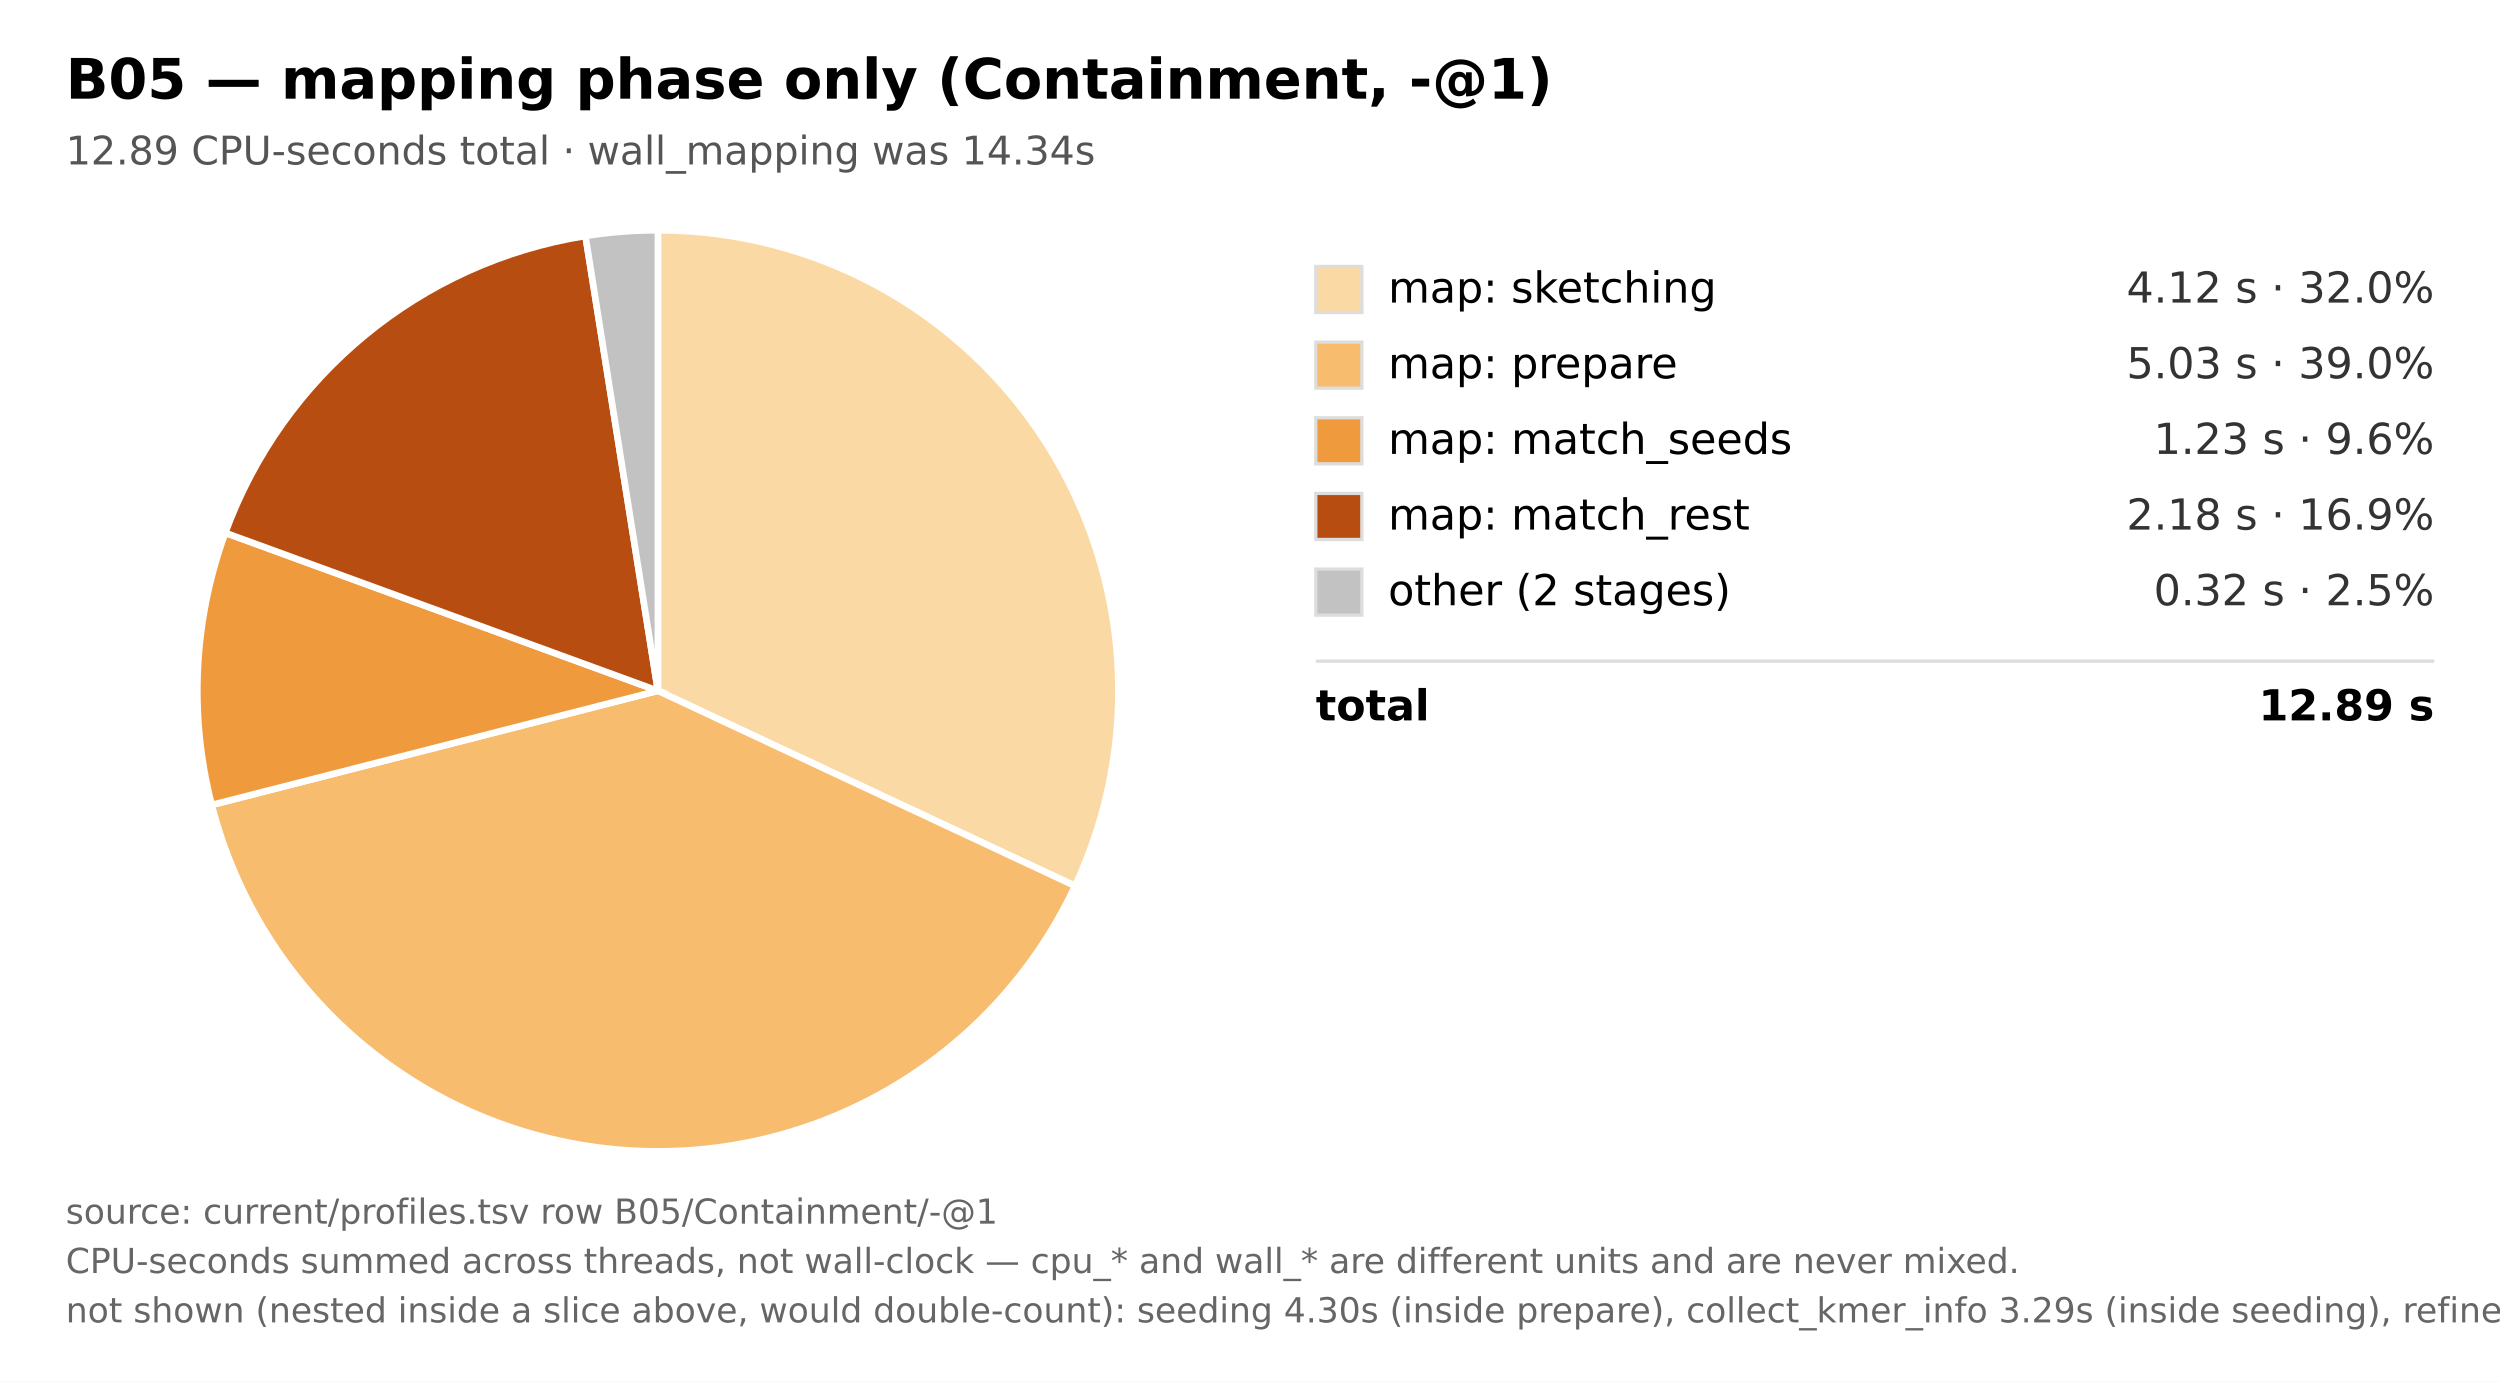
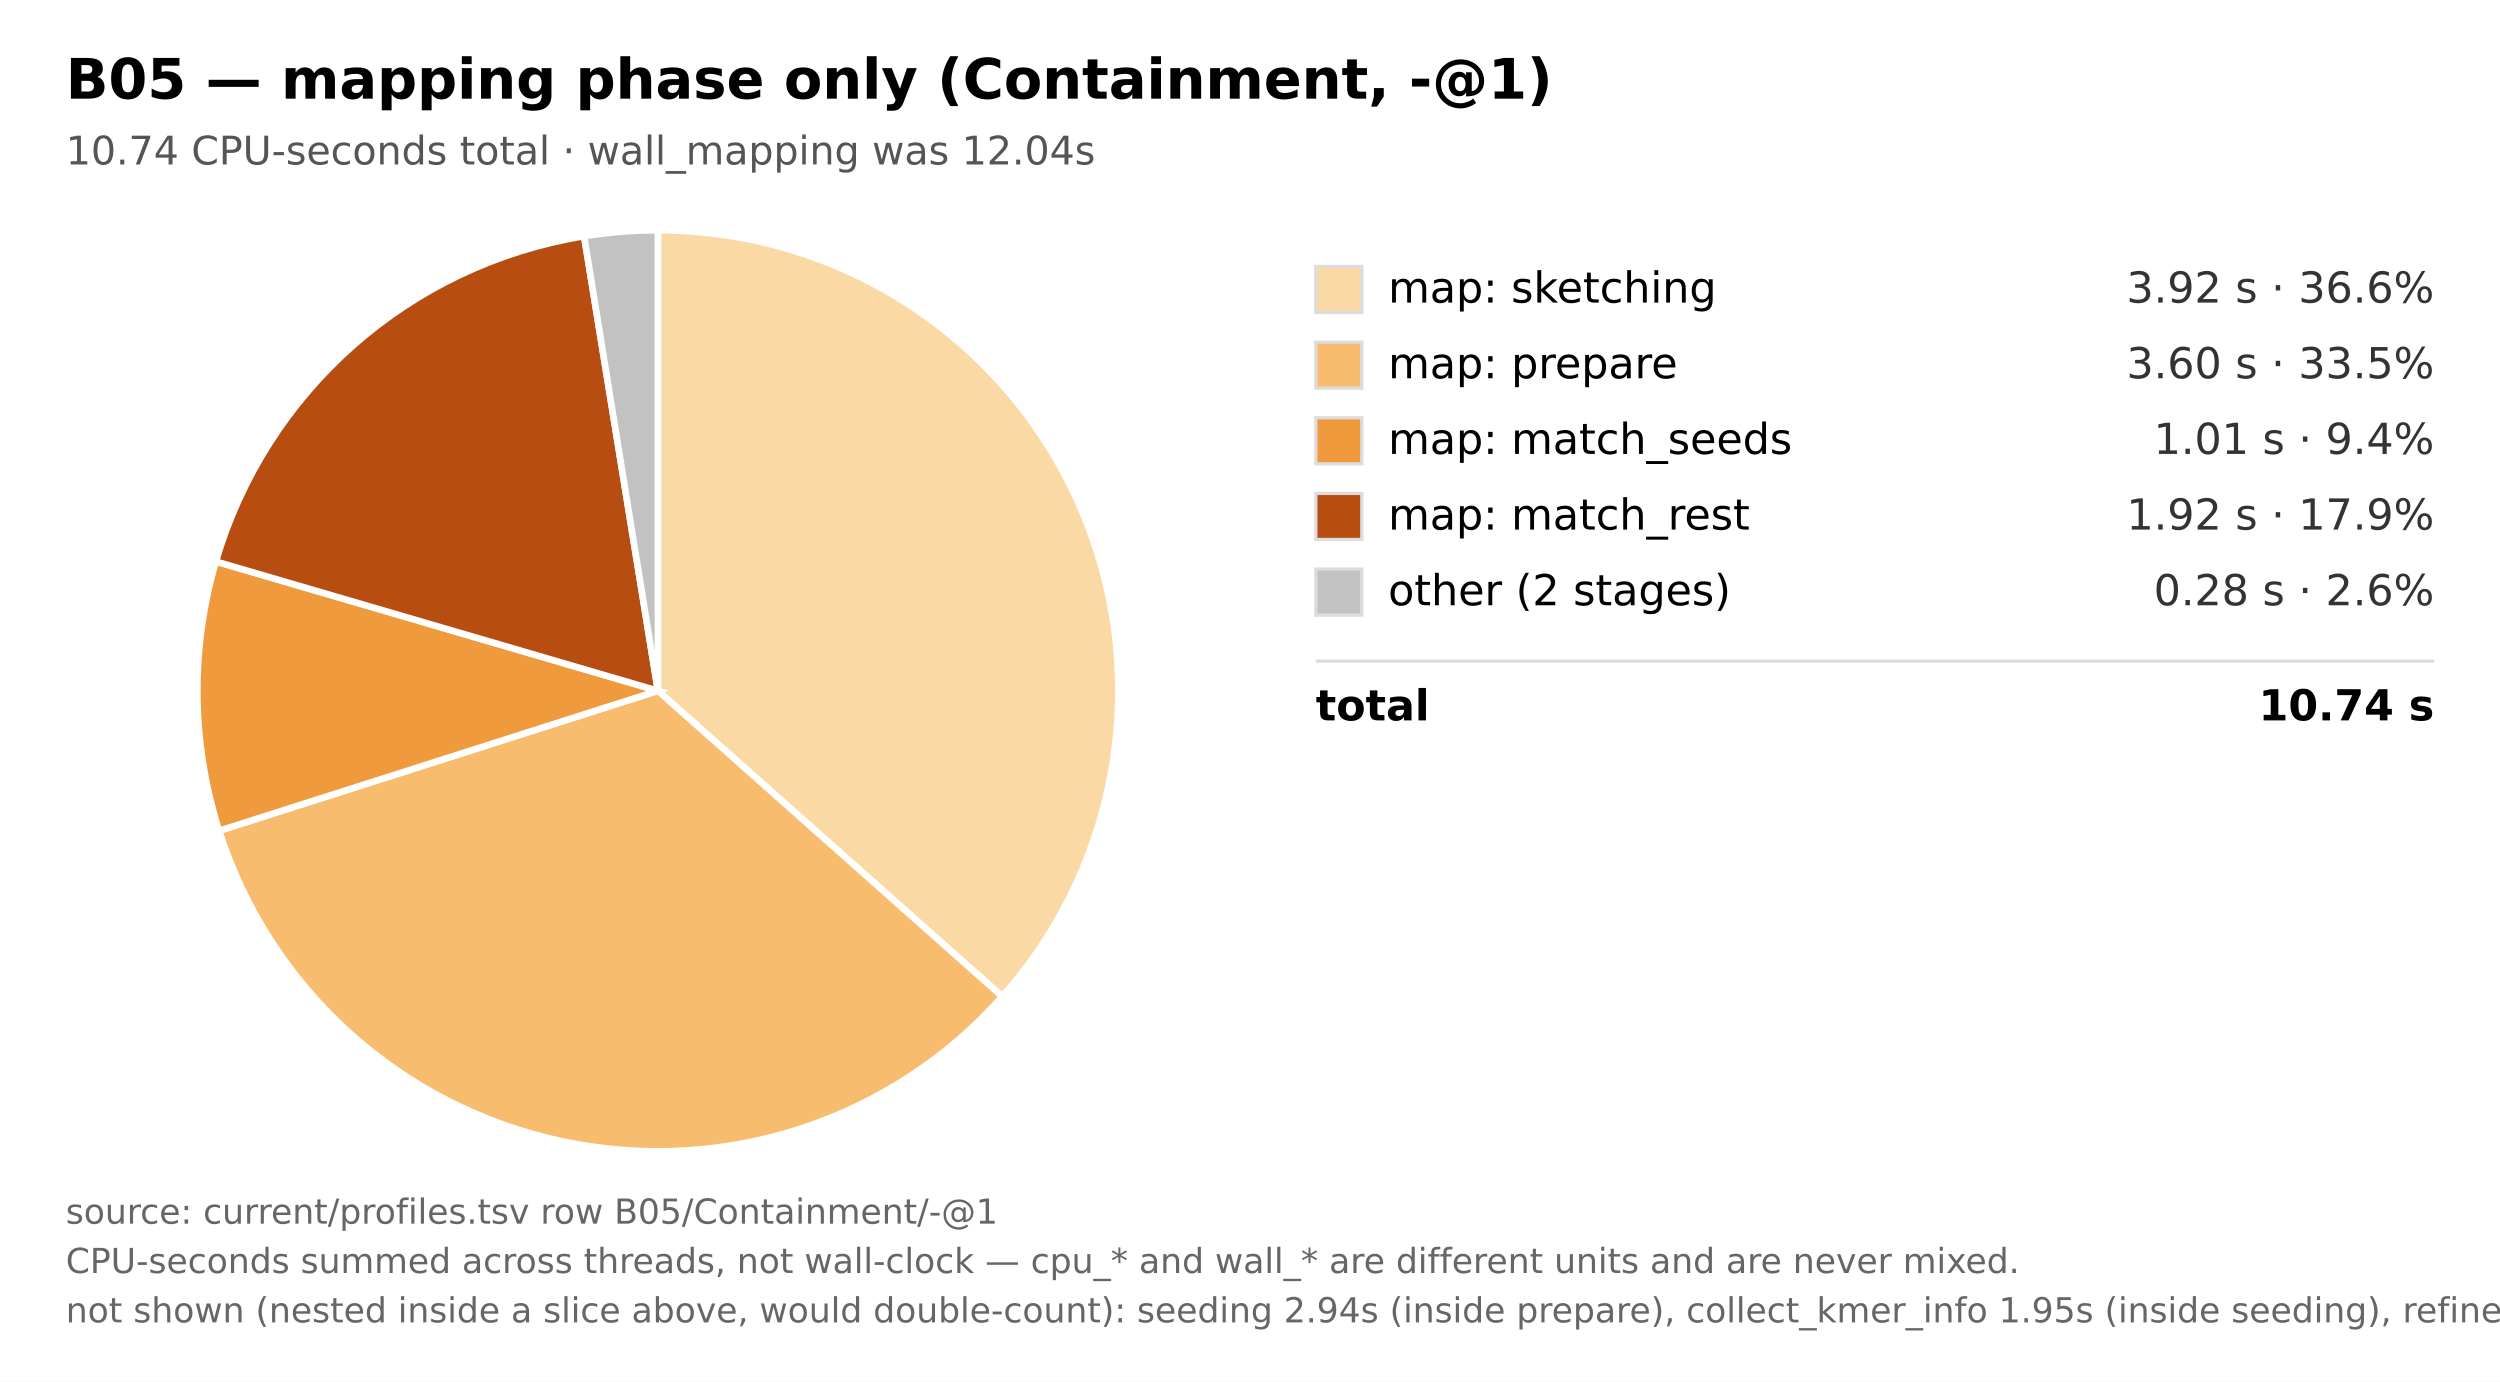
<svg xmlns="http://www.w3.org/2000/svg" width="760" height="420" viewBox="0 0 760 420" font-family="DejaVu Sans, Helvetica, Arial, sans-serif">
  <rect width="760" height="420" fill="#ffffff" />
  <text x="20" y="30" font-size="17" font-weight="bold">B05 — mapping phase only (Containment, -@1)</text>
-   <text x="20" y="50" font-size="12" fill="#555555">12.89 CPU-seconds total · wall_mapping was 14.34s</text>
-   <path d="M 200.00,210.00 L 200.00,70.00 A 140.00,140.00 0 0,1 326.81,269.33 Z" fill="#fbd9a5" stroke="#ffffff" stroke-width="2" />
-   <path d="M 200.00,210.00 L 326.81,269.33 A 140.00,140.00 0 0,1 64.37,244.70 Z" fill="#f7bc6d" stroke="#ffffff" stroke-width="2" />
-   <path d="M 200.00,210.00 L 64.37,244.70 A 140.00,140.00 0 0,1 68.49,161.98 Z" fill="#f09a3e" stroke="#ffffff" stroke-width="2" />
-   <path d="M 200.00,210.00 L 68.49,161.98 A 140.00,140.00 0 0,1 177.98,71.74 Z" fill="#b74d10" stroke="#ffffff" stroke-width="2" />
-   <path d="M 200.00,210.00 L 177.98,71.74 A 140.00,140.00 0 0,1 200.00,70.00 Z" fill="#c2c2c2" stroke="#ffffff" stroke-width="2" />
+   <text x="20" y="50" font-size="12" fill="#555555">10.74 CPU-seconds total · wall_mapping was 12.04s</text>
+   <path d="M 200.00,210.00 L 200.00,70.00 A 140.00,140.00 0 0,1 304.69,302.95 Z" fill="#fbd9a5" stroke="#ffffff" stroke-width="2" />
+   <path d="M 200.00,210.00 L 304.69,302.95 A 140.00,140.00 0 0,1 66.62,252.55 Z" fill="#f7bc6d" stroke="#ffffff" stroke-width="2" />
+   <path d="M 200.00,210.00 L 66.62,252.55 A 140.00,140.00 0 0,1 65.63,170.70 Z" fill="#f09a3e" stroke="#ffffff" stroke-width="2" />
+   <path d="M 200.00,210.00 L 65.63,170.70 A 140.00,140.00 0 0,1 177.57,71.81 Z" fill="#b74d10" stroke="#ffffff" stroke-width="2" />
+   <path d="M 200.00,210.00 L 177.57,71.81 A 140.00,140.00 0 0,1 200.00,70.00 Z" fill="#c2c2c2" stroke="#ffffff" stroke-width="2" />
  <rect x="400" y="81" width="14" height="14" fill="#fbd9a5" stroke="#dddddd" stroke-width="1" />
  <text x="422" y="92" font-size="13">map: sketching</text>
-   <text x="740" y="92" font-size="13" text-anchor="end" fill="#333333">4.12 s · 32.0%</text>
+   <text x="740" y="92" font-size="13" text-anchor="end" fill="#333333">3.92 s · 36.6%</text>
  <rect x="400" y="104" width="14" height="14" fill="#f7bc6d" stroke="#dddddd" stroke-width="1" />
  <text x="422" y="115" font-size="13">map: prepare</text>
-   <text x="740" y="115" font-size="13" text-anchor="end" fill="#333333">5.03 s · 39.0%</text>
+   <text x="740" y="115" font-size="13" text-anchor="end" fill="#333333">3.60 s · 33.5%</text>
  <rect x="400" y="127" width="14" height="14" fill="#f09a3e" stroke="#dddddd" stroke-width="1" />
  <text x="422" y="138" font-size="13">map: match_seeds</text>
-   <text x="740" y="138" font-size="13" text-anchor="end" fill="#333333">1.23 s · 9.6%</text>
+   <text x="740" y="138" font-size="13" text-anchor="end" fill="#333333">1.01 s · 9.4%</text>
  <rect x="400" y="150" width="14" height="14" fill="#b74d10" stroke="#dddddd" stroke-width="1" />
  <text x="422" y="161" font-size="13">map: match_rest</text>
-   <text x="740" y="161" font-size="13" text-anchor="end" fill="#333333">2.18 s · 16.9%</text>
+   <text x="740" y="161" font-size="13" text-anchor="end" fill="#333333">1.92 s · 17.9%</text>
  <rect x="400" y="173" width="14" height="14" fill="#c2c2c2" stroke="#dddddd" stroke-width="1" />
  <text x="422" y="184" font-size="13">other (2 stages)</text>
-   <text x="740" y="184" font-size="13" text-anchor="end" fill="#333333">0.32 s · 2.5%</text>
+   <text x="740" y="184" font-size="13" text-anchor="end" fill="#333333">0.28 s · 2.6%</text>
  <line x1="400" y1="201" x2="740" y2="201" stroke="#dddddd" />
  <text x="400" y="219" font-size="13" font-weight="bold">total</text>
-   <text x="740" y="219" font-size="13" text-anchor="end" font-weight="bold">12.89 s</text>
+   <text x="740" y="219" font-size="13" text-anchor="end" font-weight="bold">10.74 s</text>
  <text x="20" y="372" font-size="10.5" fill="#666666">source: current/profiles.tsv row B05/Containment/-@1</text>
  <text x="20" y="387" font-size="10.5" fill="#666666">CPU-seconds summed across threads, not wall-clock — cpu_* and wall_* are different units and are never mixed.</text>
-   <text x="20" y="402" font-size="10.5" fill="#666666">not shown (nested inside a slice above, would double-count): seeding 4.30s (inside prepare), collect_kmer_info 3.29s (inside seeding), refine 0.89s (inside match_rest)</text>
+   <text x="20" y="402" font-size="10.5" fill="#666666">not shown (nested inside a slice above, would double-count): seeding 2.94s (inside prepare), collect_kmer_info 1.95s (inside seeding), refine 0.88s (inside match_rest)</text>
</svg>
